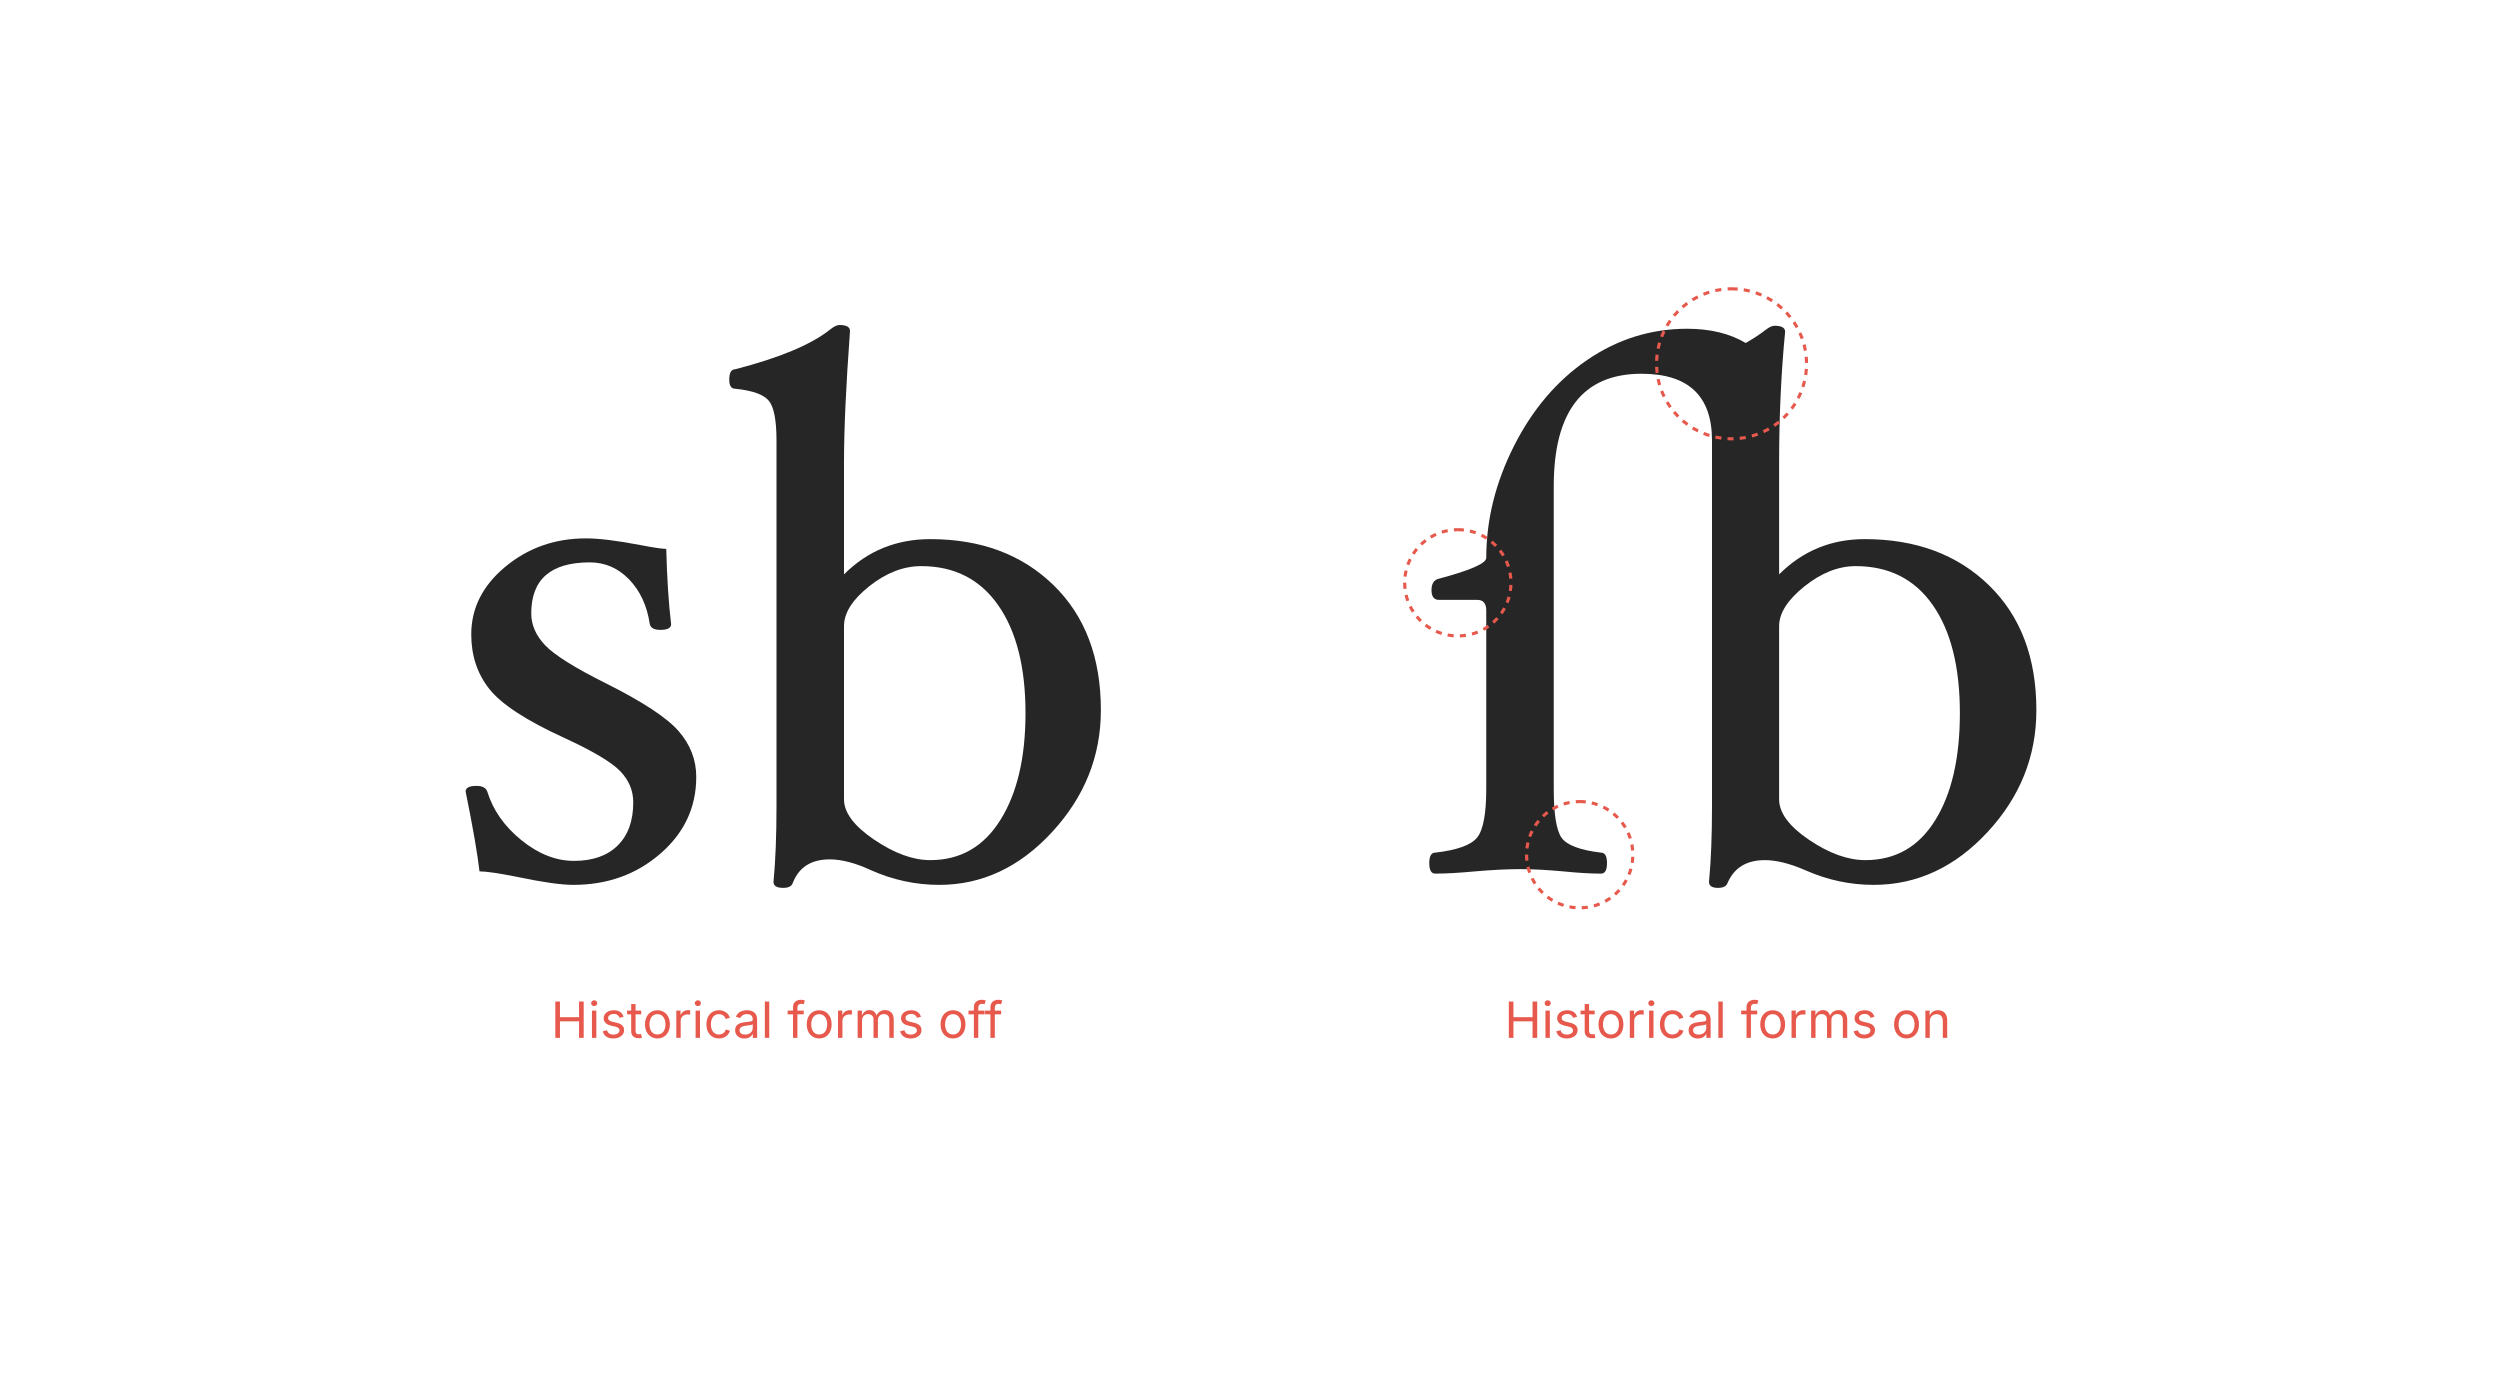
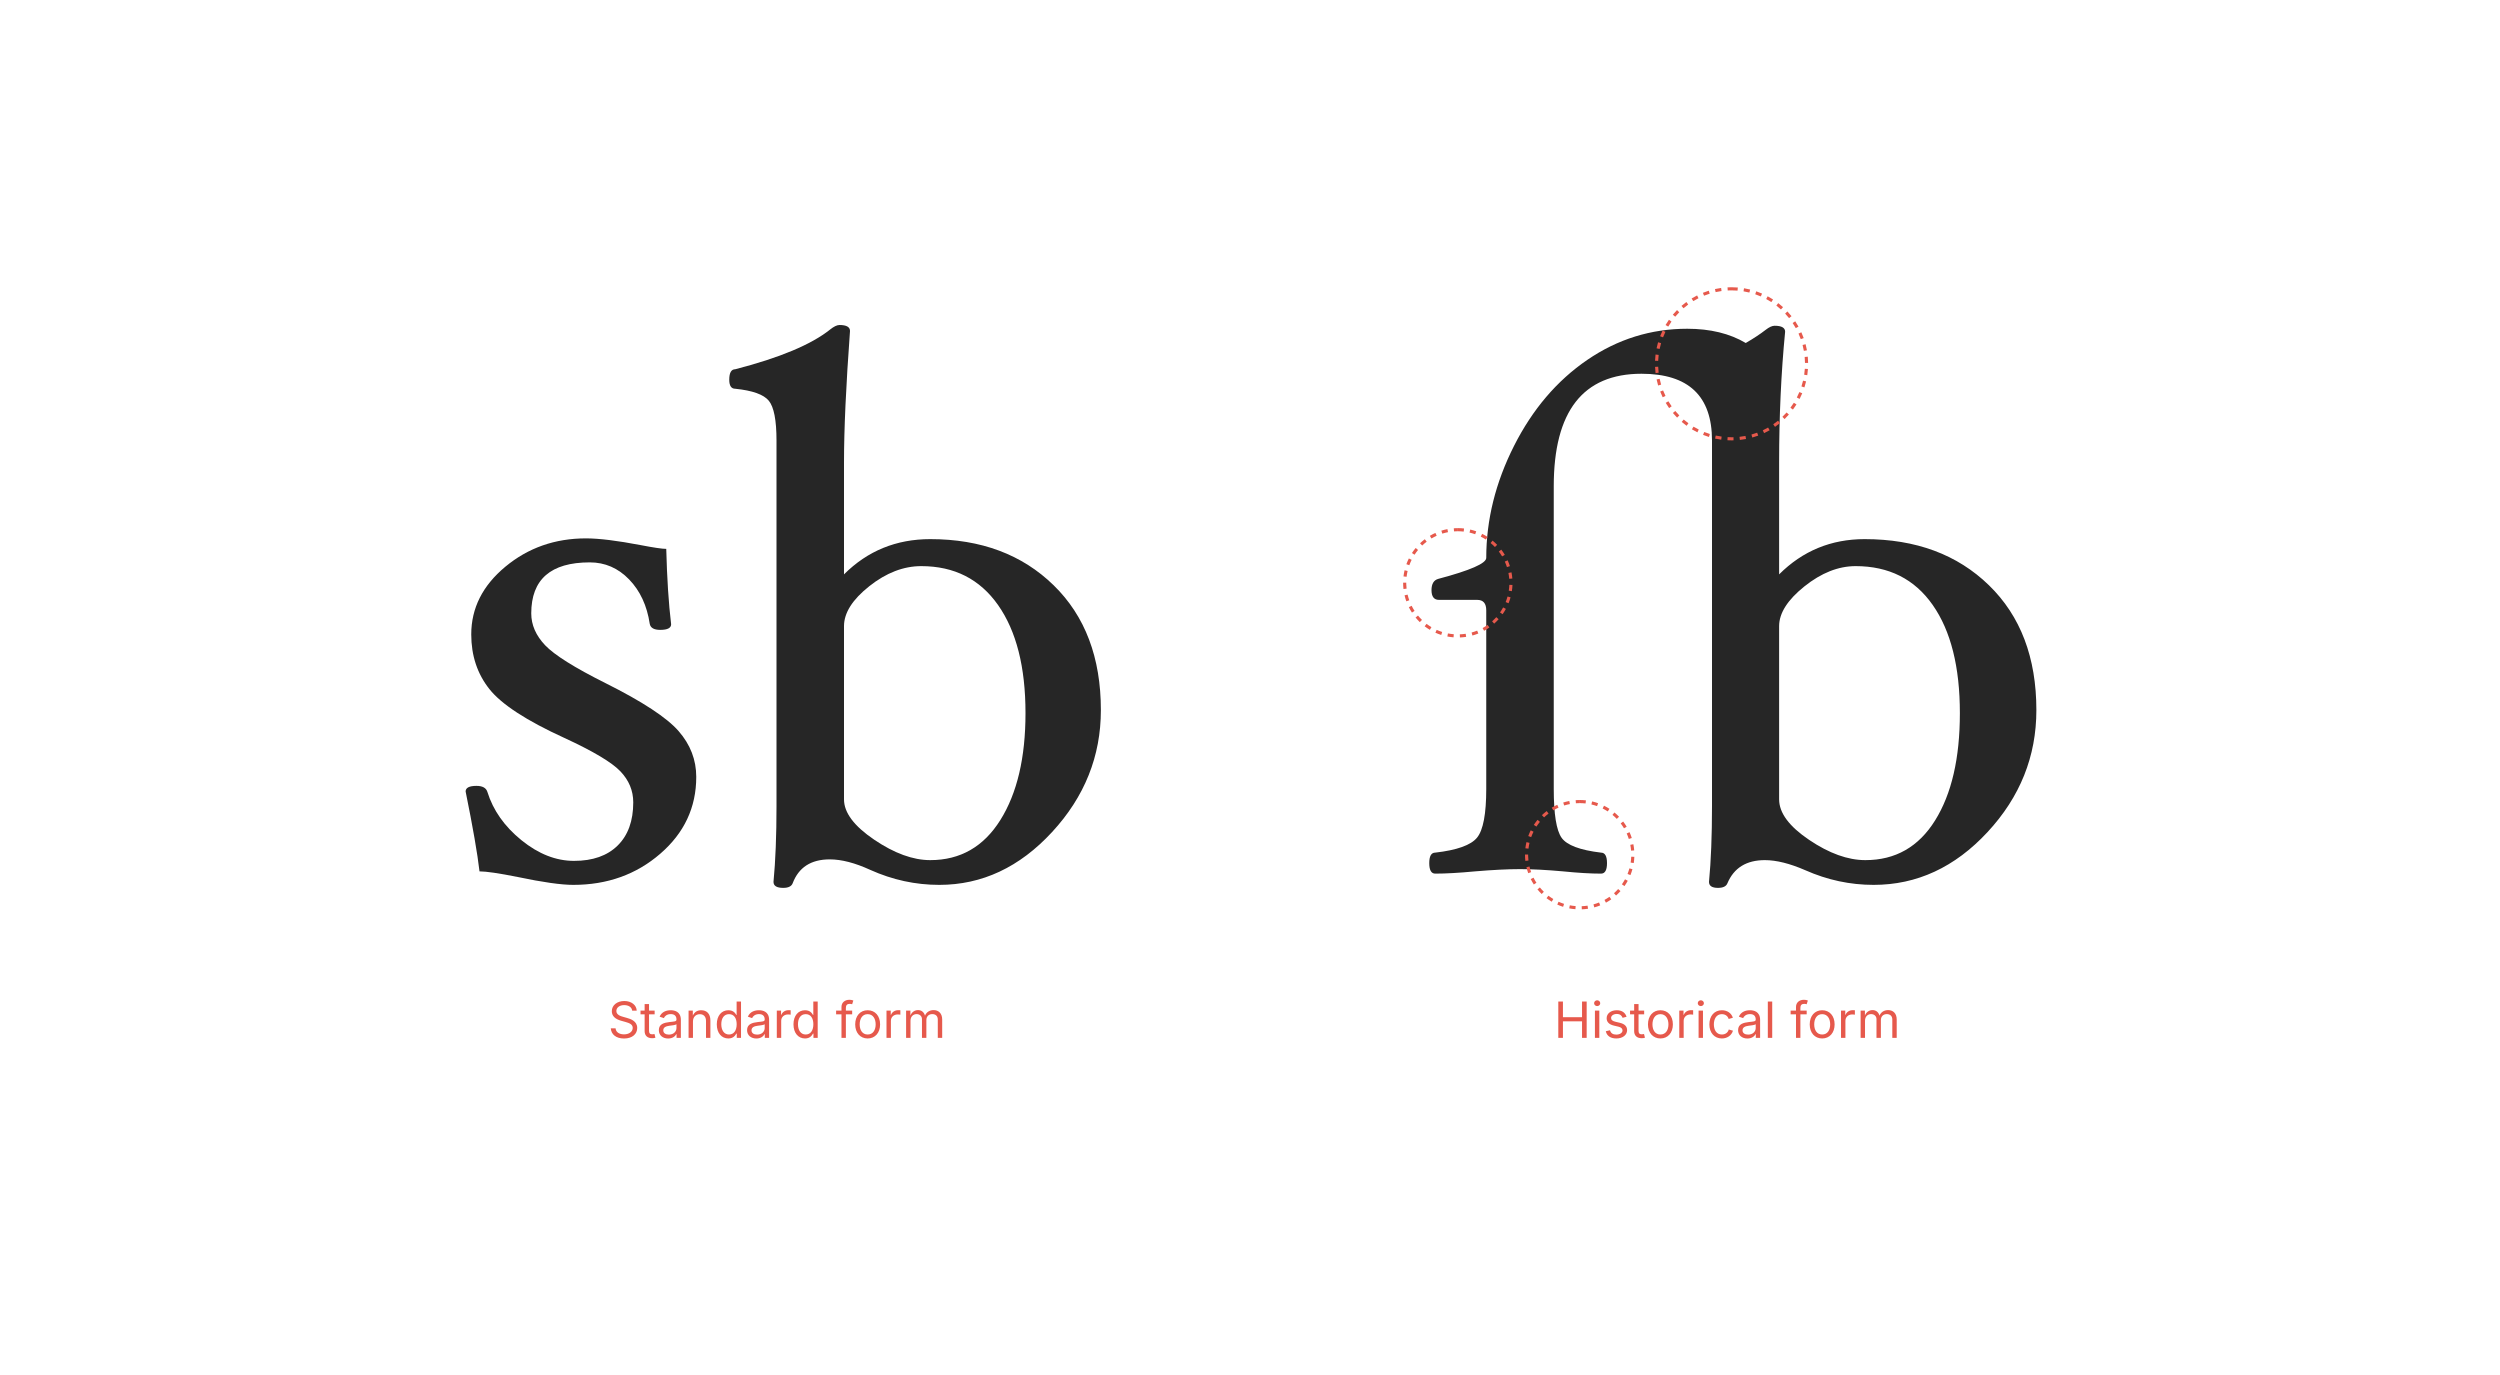
<svg xmlns="http://www.w3.org/2000/svg" height="440" viewBox="0 0 800 440" width="800">
  <g fill="none" fill-rule="evenodd">
    <g fill="#262626" fill-rule="nonzero" transform="translate(149 104)">
      <path d="m73.8 144.6c0 9.76-3.84 17.96-11.52 24.6s-16.96 9.96-27.84 9.96c-3.84 0-9.76-.84-17.76-2.52-6-1.2-10.08-1.8-12.24-1.8-.64-5.6-2.12-14.12-4.44-25.56 0-1.2 1.16-1.8 3.48-1.8 1.92 0 3.08.64 3.48 1.92 1.84 5.92 5.48 11.08 10.92 15.48s11.04 6.6 16.8 6.6c6 0 10.66-1.64 13.98-4.92s4.98-7.88 4.98-13.8c0-3.76-1.38-7.08-4.14-9.96s-8.74-6.44-17.94-10.68c-12.08-5.52-20.06-10.72-23.94-15.6s-5.82-10.72-5.82-17.52c0-8.4 3.64-15.62 10.92-21.66s15.88-9.06 25.8-9.06c4.16 0 10 .72 17.52 2.16 4.16.8 6.88 1.2 8.16 1.2.24 9.44.76 17.48 1.56 24.12 0 1.2-1.16 1.8-3.48 1.8-2 0-3.12-.64-3.36-1.92-.88-5.84-3.08-10.58-6.6-14.22s-7.72-5.46-12.6-5.46c-12.48 0-18.72 5.44-18.72 16.32 0 3.68 1.48 7.08 4.44 10.2s9.4 7.16 19.32 12.12c11.84 5.92 19.64 11.04 23.4 15.36s5.64 9.2 5.64 14.64z" />
      <path d="m203.28 123.24c0 14.72-5.2 27.72-15.6 39s-22.44 16.92-36.12 16.92c-7.6 0-14.96-1.6-22.08-4.8-4.88-2.24-9.2-3.36-12.96-3.36-6 0-9.96 2.56-11.88 7.68-.4.96-1.4 1.44-3 1.44-2.08 0-3.12-.64-3.12-1.92.64-6.72.96-14.8.96-24.24v-117c0-6.48-.82-10.72-2.46-12.72s-5.22-3.28-10.74-3.84c-1.28 0-1.92-.96-1.92-2.88 0-2.24.64-3.36 1.92-3.36 14.24-3.68 24.36-7.92 30.36-12.72 1.2-.96 2.2-1.44 3-1.44 2.24 0 3.36.64 3.36 1.92-1.28 17.44-1.92 31.44-1.92 42v35.88c7.52-7.52 16.72-11.28 27.6-11.28 16.24 0 29.4 4.92 39.48 14.76s15.12 23.16 15.12 39.96zm-24.12.96c0-14.72-2.92-26.24-8.76-34.56s-14.04-12.48-24.6-12.48c-5.68 0-11.22 2.14-16.62 6.42s-8.1 8.54-8.1 12.78v55.44c0 4.24 3.22 8.54 9.66 12.9s12.42 6.54 17.94 6.54c9.6 0 17.08-4.28 22.44-12.84s8.04-19.96 8.04-34.2z" />
    </g>
    <path d="m194.28 123c0 14.8-5.22 27.82-15.66 39.06s-22.58 16.86-36.42 16.86c-7.52 0-14.8-1.56-21.84-4.68-4.96-2.16-9.28-3.24-12.96-3.24-5.92 0-9.92 2.48-12 7.44-.4.96-1.4 1.44-3 1.44-1.92 0-2.88-.64-2.88-1.92.64-6.72.96-14.8.96-24.24v-117c0-14.24-7.52-21.36-22.56-21.36-18.72 0-28.08 12-28.08 36v96.84c0 8.08.84 13.3 2.52 15.66s5.88 3.94 12.6 4.74c1.28 0 1.92 1.12 1.92 3.36s-.64 3.36-1.92 3.36c-3.28 0-7.32-.24-12.12-.72-5.28-.48-9.88-.72-13.8-.72s-8.72.24-14.4.72c-5.12.48-9.36.72-12.72.72-1.28 0-1.92-1.12-1.92-3.36s.64-3.36 1.92-3.36c6.96-.8 11.42-2.4 13.38-4.8s2.94-7.6 2.94-15.6v-57.12c0-2.24-.96-3.36-2.88-3.36h-12.24c-1.6 0-2.4-1.04-2.4-3.12 0-2 .72-3.2 2.16-3.6 10.24-2.72 15.36-4.96 15.36-6.72 0-12.16 2.96-24.1 8.88-35.82s13.74-20.9 23.46-27.54 20.38-9.96 31.98-9.96c7.36 0 13.6 1.52 18.72 4.56 2.48-1.44 4.6-2.84 6.36-4.2 1.12-.88 2.08-1.32 2.88-1.32 2.24 0 3.36.64 3.36 1.92-1.28 13.12-1.92 27.04-1.92 41.76v35.88c7.52-7.52 16.64-11.28 27.36-11.28 16.4 0 29.66 4.92 39.78 14.76s15.18 23.16 15.18 39.96zm-24.48.96c0-14.8-2.9-26.34-8.7-34.62s-14.02-12.42-24.66-12.42c-5.52 0-10.98 2.16-16.38 6.48s-8.1 8.56-8.1 12.72v55.44c0 4.32 3.2 8.64 9.6 12.96s12.4 6.48 18 6.48c9.6 0 17.04-4.24 22.32-12.72s7.92-19.92 7.92-34.32z" fill="#262626" fill-rule="nonzero" transform="translate(457.36 104.24)" />
    <g fill="#e6594c">
      <text font-family="SFProText-Regular, SF Pro Text" font-size="16">
-         <tspan x="481.417" y="332.12">Historical forms on</tspan>
+         <tspan x="497.249" y="332.12">Historical form</tspan>
      </text>
      <text font-family="SFProText-Regular, SF Pro Text" font-size="16">
-         <tspan x="176.296" y="332.12">Historical forms off</tspan>
+         <tspan x="194.546" y="332.12">Standard form</tspan>
      </text>
      <path d="m552.835 139.887-.054.999c.437.023.876.035 1.319.035.212 0 .423-.003.634-.008l-.025-1c-.202.005-.405.008-.608.008-.423 0-.845-.011-1.265-.033zm5.9.596-.189-.982c-.627.12-1.259.215-1.897.283l.108.994c.668-.072 1.327-.171 1.978-.295zm-9.701-1.11-.214.977c.647.142 1.304.259 1.97.349l.134-.991c-.636-.086-1.266-.198-1.89-.335zm13.601.02-.349-.937c-.599.223-1.207.421-1.823.594l.27.963c.645-.181 1.279-.388 1.902-.619zm-17.284-1.155-.372.928c.616.247 1.244.47 1.884.668l.296-.955c-.612-.189-1.214-.403-1.807-.641zm20.937-.559-.498-.867c-.554.319-1.122.614-1.701.887l.426.905c.605-.284 1.196-.593 1.773-.924zm-24.363-1.154-.519.855c.569.345 1.153.668 1.75.967l.447-.894c-.572-.286-1.132-.595-1.679-.927zm27.676-1.131-.632-.775c-.495.405-1.007.79-1.533 1.153l.568.823c.549-.379 1.082-.78 1.598-1.202zm-30.808-1.143-.651.759c.505.434 1.028.848 1.568 1.24l.588-.809c-.517-.376-1.019-.773-1.504-1.19zm33.652-1.591-.748-.663c-.424.479-.868.94-1.33 1.383l.692.722c.481-.462.944-.943 1.386-1.442zm-36.356-1.145-.766.642c.429.511.879 1.005 1.347 1.48l.711-.703c-.45-.455-.881-.929-1.292-1.419zm38.782-2.096-.847-.531c-.34.542-.702 1.07-1.085 1.583l.801.599c.399-.534.776-1.084 1.131-1.65zm-40.988-1.012-.859.512c.341.574.705 1.133 1.091 1.676l.815-.579c-.371-.522-.72-1.058-1.046-1.608zm42.838-2.562-.923-.385c-.246.59-.517 1.17-.81 1.738l.888.46c.305-.591.587-1.195.845-1.813zm-44.532-.913-.932.363c.243.624.51 1.236.801 1.833l.899-.438c-.28-.575-.536-1.161-.768-1.758zm45.763-2.891-.974-.228c-.146.624-.318 1.24-.515 1.848l.951.308c.204-.632.384-1.275.537-1.928zm-46.862-.823-.979.203c.136.657.299 1.304.486 1.94l.959-.283c-.181-.612-.336-1.233-.466-1.86zm47.455-3.141-.998-.067c-.043.641-.111 1.277-.206 1.908l.989.148c.098-.655.17-1.318.214-1.989zm-47.927-.722-.999.039c.026.672.08 1.337.159 1.994l.993-.121c-.076-.633-.127-1.271-.152-1.913zm47.98-1.219c-.008-.673-.042-1.339-.103-1.998l-.996.092c.059.635.092 1.274.099 1.917zm-48.82-2.688c-.079.657-.133 1.322-.159 1.993l.999.039c.025-.642.076-1.279.153-1.912zm48.442-1.351c-.118-.661-.262-1.312-.431-1.954l-.967.256c.163.617.301 1.242.413 1.873zm-47.637-2.572c-.186.637-.347 1.284-.482 1.941l.98.201c.129-.627.283-1.248.462-1.861zm46.6-1.337c-.225-.631-.475-1.249-.749-1.855l-.911.412c.263.582.503 1.176.718 1.779zm-45.147-2.432c-.29.599-.556 1.211-.797 1.836l.933.36c.231-.597.486-1.184.764-1.759zm43.484-1.239c-.325-.584-.674-1.154-1.044-1.707l-.831.557c.356.532.69 1.078 1.001 1.637zm-41.462-2.192c-.384.544-.745 1.105-1.084 1.681l.862.508c.325-.551.672-1.089 1.04-1.613zm39.225-1.147c-.415-.522-.852-1.027-1.308-1.513l-.73.683c.438.467.857.951 1.255 1.452zm-36.634-1.955c-.468.475-.917.969-1.345 1.481l.767.642c.411-.491.841-.965 1.291-1.421zm33.925-.938c-.493-.448-1.004-.876-1.532-1.283l-.611.792c.507.39.997.801 1.471 1.232zm-30.936-1.644c-.539.394-1.06.81-1.564 1.246l.654.756c.484-.419.984-.818 1.501-1.196zm27.737-.816c-.559-.361-1.134-.7-1.723-1.015l-.472.881c.564.302 1.115.627 1.652.974zm-24.307-1.287c-.596.301-1.179.626-1.746.974l.522.853c.545-.334 1.104-.646 1.675-.934zm20.792-.597c-.609-.265-1.231-.506-1.865-.721l-.323.947c.606.206 1.203.437 1.789.692zm-17.054-.917c-.64.199-1.268.424-1.884.673l.375.927c.592-.24 1.195-.455 1.806-.645zm13.239-.378c-.643-.16-1.297-.295-1.959-.404l-.161.987c.633.103 1.259.233 1.878.387zm-9.288-.5c-.665.091-1.322.208-1.969.351l.216.976c.623-.138 1.253-.25 1.888-.337zm3.343-.226c-.432 0-.861.011-1.287.033l.052.999.616-.024.618-.008c.643 0 1.282.026 1.918.077l.08-.997c-.659-.053-1.325-.08-1.997-.08z" fill-rule="nonzero" />
      <path d="m469.167 203.798-.151-.989c-.619.095-1.246.154-1.878.178l.038.999c.674-.026 1.339-.089 1.991-.189zm-5.825-1.1-.19.982c.648.126 1.31.215 1.981.267l.077-.997c-.63-.049-1.253-.133-1.868-.252zm9.727.027-.376-.927c-.582.236-1.178.438-1.785.606l.266.964c.647-.179 1.279-.394 1.894-.643zm-13.333-1.17-.411.912c.605.272 1.229.511 1.869.715l.302-.953c-.6-.191-1.188-.416-1.761-.673zm16.866-.763-.578-.816c-.513.364-1.047.698-1.599 1l.481.877c.587-.322 1.153-.676 1.696-1.061zm-20.103-1.166-.606.795c.529.404 1.082.778 1.656 1.121l.512-.859c-.54-.322-1.062-.675-1.562-1.057zm23.056-1.471-.746-.666c-.419.469-.865.915-1.335 1.333l.665.747c.498-.444.971-.916 1.415-1.413zm-25.803-1.177-.772.635c.424.515.877 1.006 1.356 1.469l.695-.719c-.452-.437-.879-.9-1.279-1.386zm28.13-2.125-.879-.478c-.301.553-.633 1.087-.994 1.602l.818.575c.383-.545.735-1.112 1.055-1.7zm-30.159-1.003-.895.446c.298.599.63 1.178.993 1.735l.838-.545c-.343-.527-.656-1.073-.936-1.636zm31.655-2.708-.965-.264c-.167.607-.368 1.204-.603 1.786l.928.373c.248-.615.462-1.248.64-1.896zm-32.944-.865-.974.227c.153.654.343 1.295.567 1.918l.941-.338c-.212-.591-.391-1.194-.535-1.807zm33.553-3.093-.999-.037c-.024.632-.084 1.259-.179 1.878l.989.151c.1-.653.164-1.317.19-1.991zm-33.987-.732-1-.004v.053c0 .669.038 1.33.111 1.98l.994-.112c-.051-.455-.084-.913-.097-1.373zm33.947-1.32c-.052-.672-.142-1.334-.268-1.982l-.982.19c.119.615.204 1.239.253 1.869zm-34.484-2.648c-.151.644-.267 1.301-.345 1.97l.993.115c.073-.627.182-1.247.325-1.857zm33.708-1.32c-.205-.639-.445-1.263-.719-1.868l-.911.413c.259.572.485 1.16.677 1.759zm-32.341-2.463c-.296.595-.56 1.208-.789 1.839l.94.34c.214-.592.462-1.17.743-1.732zm30.705-1.16c-.343-.574-.718-1.127-1.122-1.656l-.794.608c.382.5.735 1.021 1.058 1.561zm-28.526-2.188c-.424.513-.82 1.051-1.185 1.611l.838.546c.343-.527.716-1.034 1.117-1.519zm26.085-1.003c-.463-.48-.953-.934-1.469-1.358l-.636.772c.485.4.948.828 1.385 1.281zm-23.159-1.802c-.532.403-1.04.837-1.522 1.297l.691.723c.455-.435.934-.843 1.436-1.223zm20.091-.73c-.558-.363-1.138-.694-1.737-.993l-.446.895c.563.28 1.11.593 1.637.936zm-16.699-1.284c-.611.275-1.203.583-1.774.924l.512.859c.54-.322 1.098-.613 1.672-.871zm13.066-.516c-.624-.223-1.264-.412-1.918-.564l-.226.974c.614.143 1.217.32 1.808.531zm-9.22-.701c-.66.127-1.307.291-1.939.49l.3.954c.598-.189 1.208-.343 1.827-.462zm3.327-.316v1c.633 0 1.262.036 1.884.106l.113-.994c-.655-.074-1.321-.113-1.997-.113zm-.024 0c-.424.001-.845.016-1.262.047l.072.997c.395-.029.793-.043 1.192-.044z" fill-rule="nonzero" />
      <path d="m508.167 290.798-.151-.989c-.619.095-1.246.154-1.878.178l.038.999c.674-.026 1.339-.089 1.991-.189zm-5.825-1.1-.19.982c.648.126 1.31.215 1.981.267l.077-.997c-.63-.049-1.253-.133-1.868-.252zm9.727.027-.376-.927c-.582.236-1.178.438-1.785.606l.266.964c.647-.179 1.279-.394 1.894-.643zm-13.333-1.17-.411.912c.605.272 1.229.511 1.869.715l.302-.953c-.6-.191-1.188-.416-1.761-.673zm16.866-.763-.578-.816c-.513.364-1.047.698-1.599 1l.481.877c.587-.322 1.153-.676 1.696-1.061zm-20.103-1.166-.606.795c.529.404 1.082.778 1.656 1.121l.512-.859c-.54-.322-1.062-.675-1.562-1.057zm23.056-1.471-.746-.666c-.419.469-.865.915-1.335 1.333l.665.747c.498-.444.971-.916 1.415-1.413zm-25.803-1.177-.772.635c.424.515.877 1.006 1.356 1.469l.695-.719c-.452-.437-.879-.9-1.279-1.386zm28.13-2.125-.879-.478c-.301.553-.633 1.087-.994 1.602l.818.575c.383-.545.735-1.112 1.055-1.7zm-30.159-1.003-.895.446c.298.599.63 1.178.993 1.735l.838-.545c-.343-.527-.656-1.073-.936-1.636zm31.655-2.708-.965-.264c-.167.607-.368 1.204-.603 1.786l.928.373c.248-.615.462-1.248.64-1.896zm-32.944-.865-.974.227c.153.654.343 1.295.567 1.918l.941-.338c-.212-.591-.391-1.194-.535-1.807zm33.553-3.093-.999-.037c-.024.632-.084 1.259-.179 1.878l.989.151c.1-.653.164-1.317.19-1.991zm-33.987-.732-1-.004v.053c0 .669.038 1.33.111 1.98l.994-.112c-.051-.455-.084-.913-.097-1.373zm33.947-1.32c-.052-.672-.142-1.334-.268-1.982l-.982.19c.119.615.204 1.239.253 1.869zm-34.484-2.648c-.151.644-.267 1.301-.345 1.97l.993.115c.073-.627.182-1.247.325-1.857zm33.708-1.32c-.205-.639-.445-1.263-.719-1.868l-.911.413c.259.572.485 1.16.677 1.759zm-32.341-2.463c-.296.595-.56 1.208-.789 1.839l.94.34c.214-.592.462-1.17.743-1.732zm30.705-1.16c-.343-.574-.718-1.127-1.122-1.656l-.794.608c.382.5.735 1.021 1.058 1.561zm-28.526-2.188c-.424.513-.82 1.051-1.185 1.611l.838.546c.343-.527.716-1.034 1.117-1.519zm26.085-1.003c-.463-.48-.953-.934-1.469-1.358l-.636.772c.485.4.948.828 1.385 1.281zm-23.159-1.802c-.532.403-1.04.837-1.522 1.297l.691.723c.455-.435.934-.843 1.436-1.223zm20.091-.73c-.558-.363-1.138-.694-1.737-.993l-.446.895c.563.28 1.11.593 1.637.936zm-16.699-1.284c-.611.275-1.203.583-1.774.924l.512.859c.54-.322 1.098-.613 1.672-.871zm13.066-.516c-.624-.223-1.264-.412-1.918-.564l-.226.974c.614.143 1.217.32 1.808.531zm-9.22-.701c-.66.127-1.307.291-1.939.49l.3.954c.598-.189 1.208-.343 1.827-.462zm3.327-.316v1c.633 0 1.262.036 1.884.106l.113-.994c-.655-.074-1.321-.113-1.997-.113zm-.024 0c-.424.001-.845.016-1.262.047l.072.997c.395-.029.793-.043 1.192-.044z" fill-rule="nonzero" />
    </g>
  </g>
</svg>
